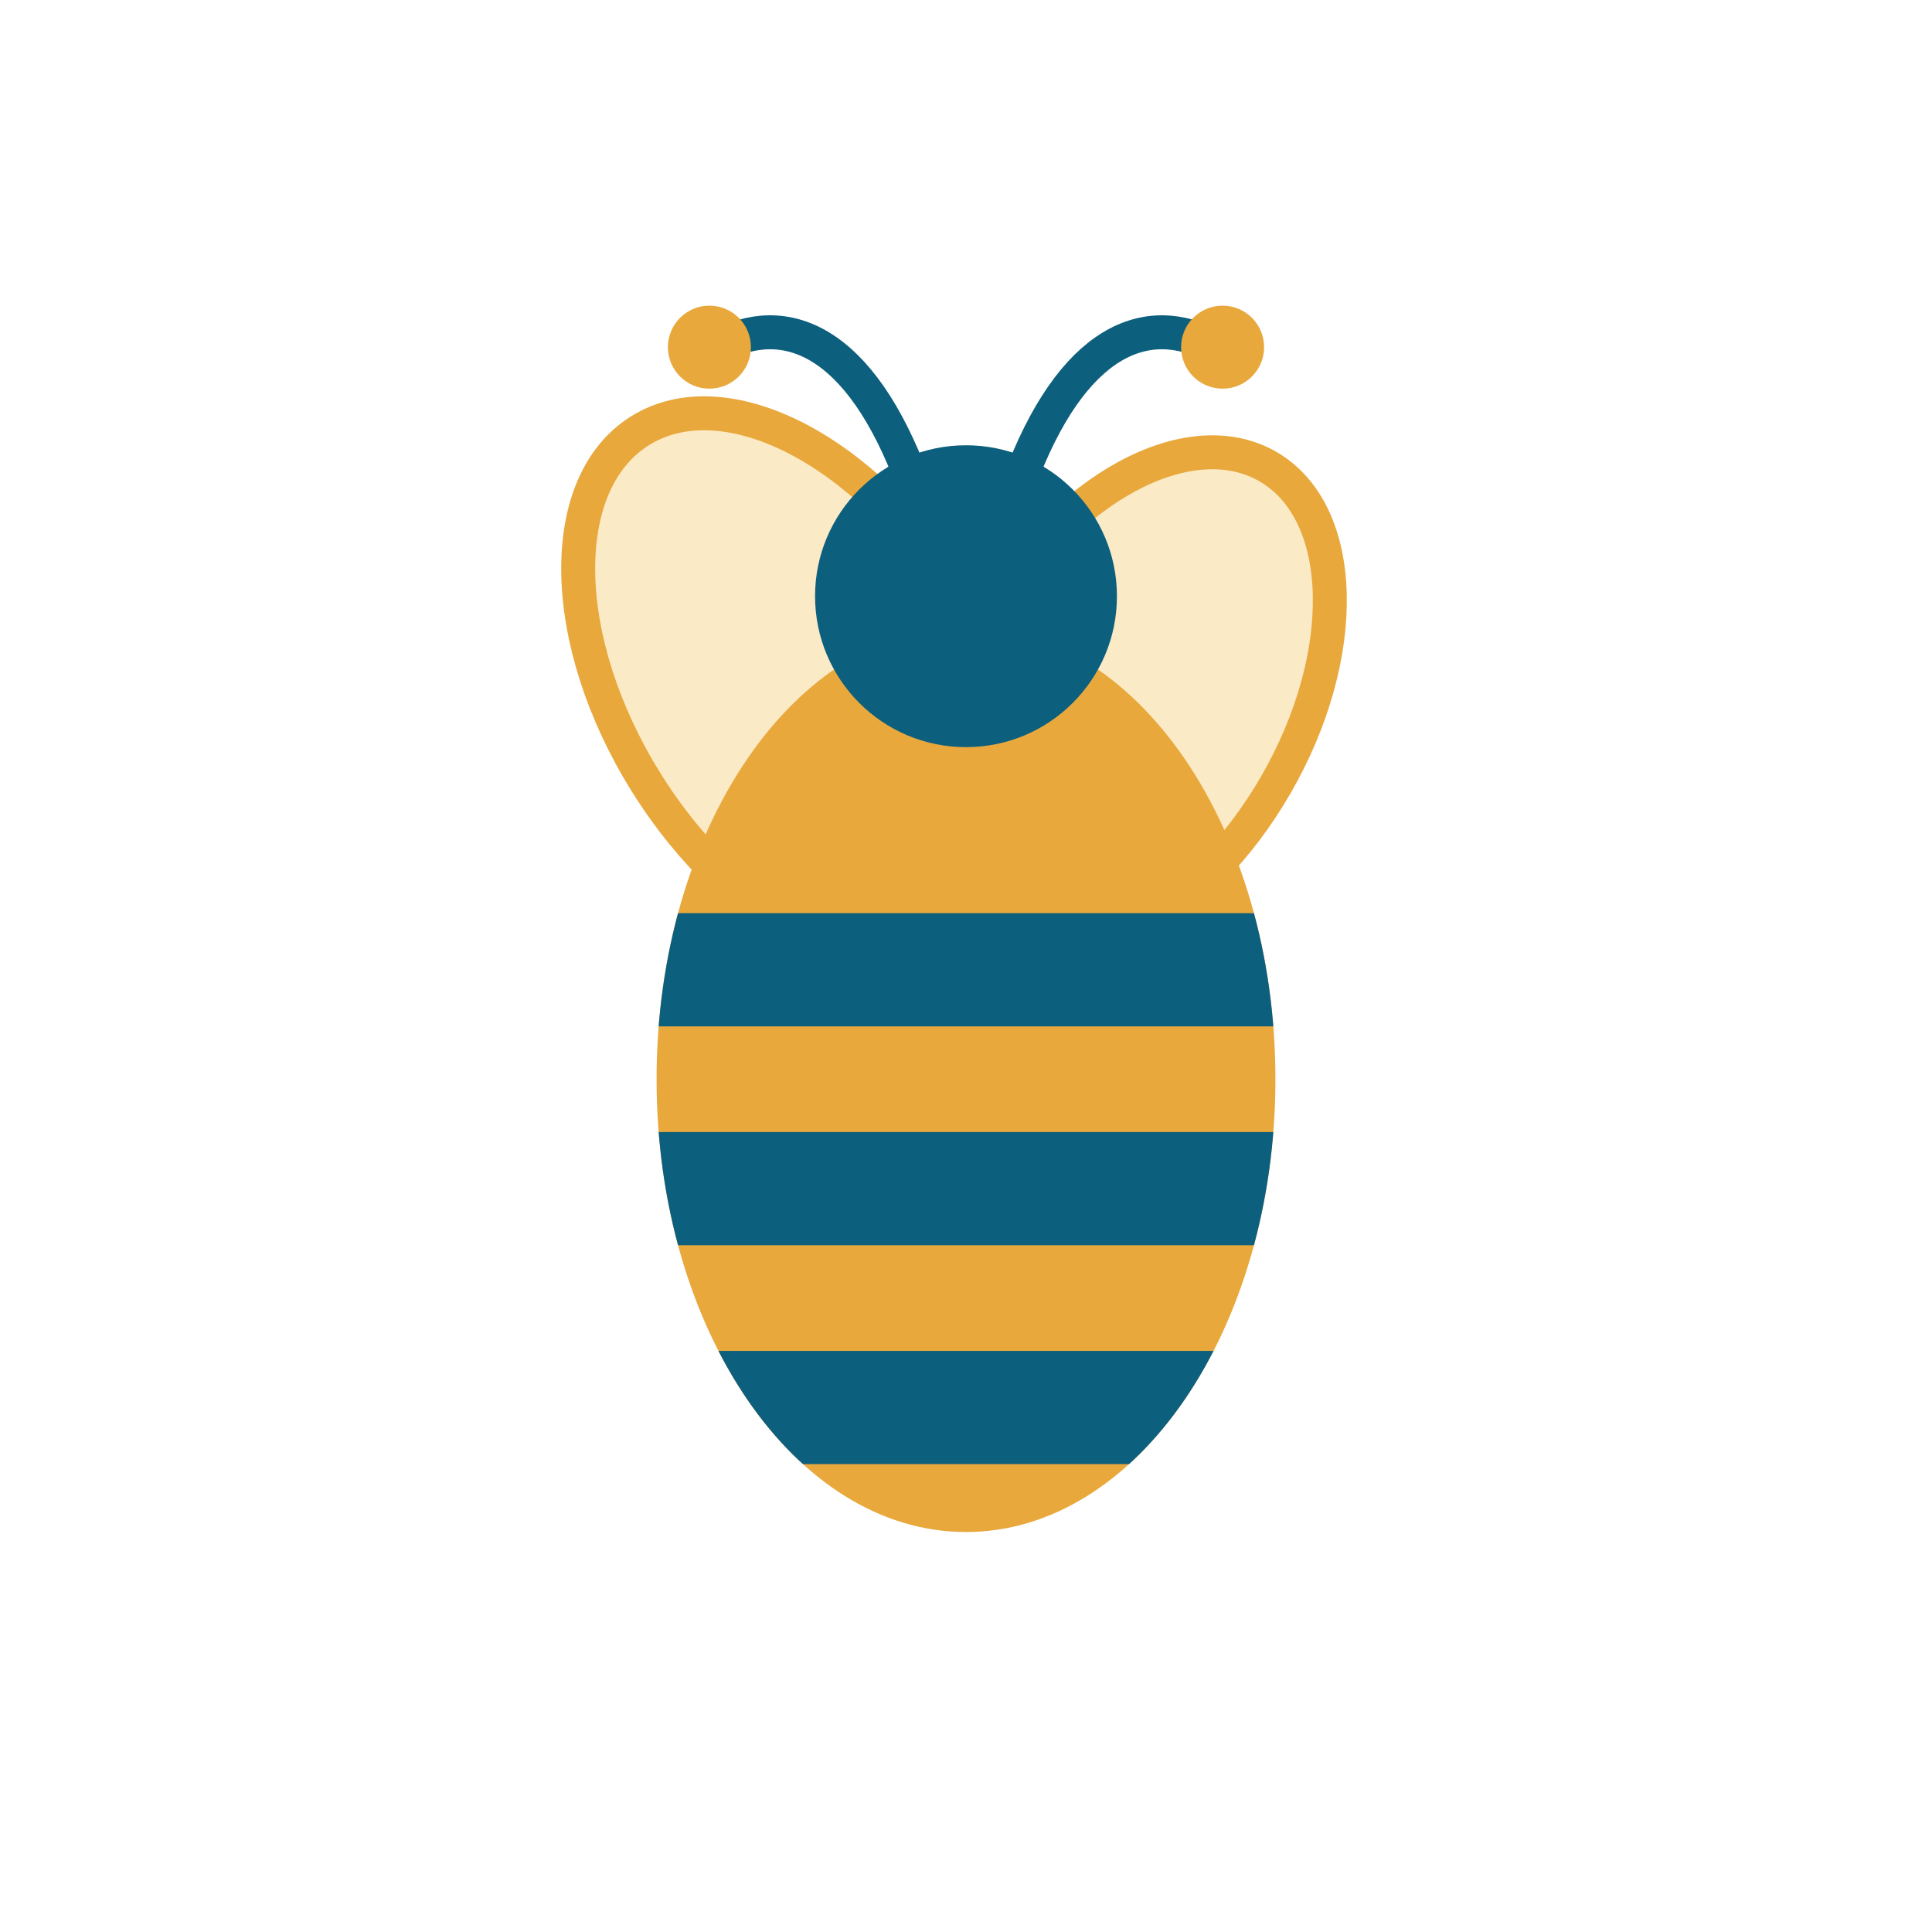
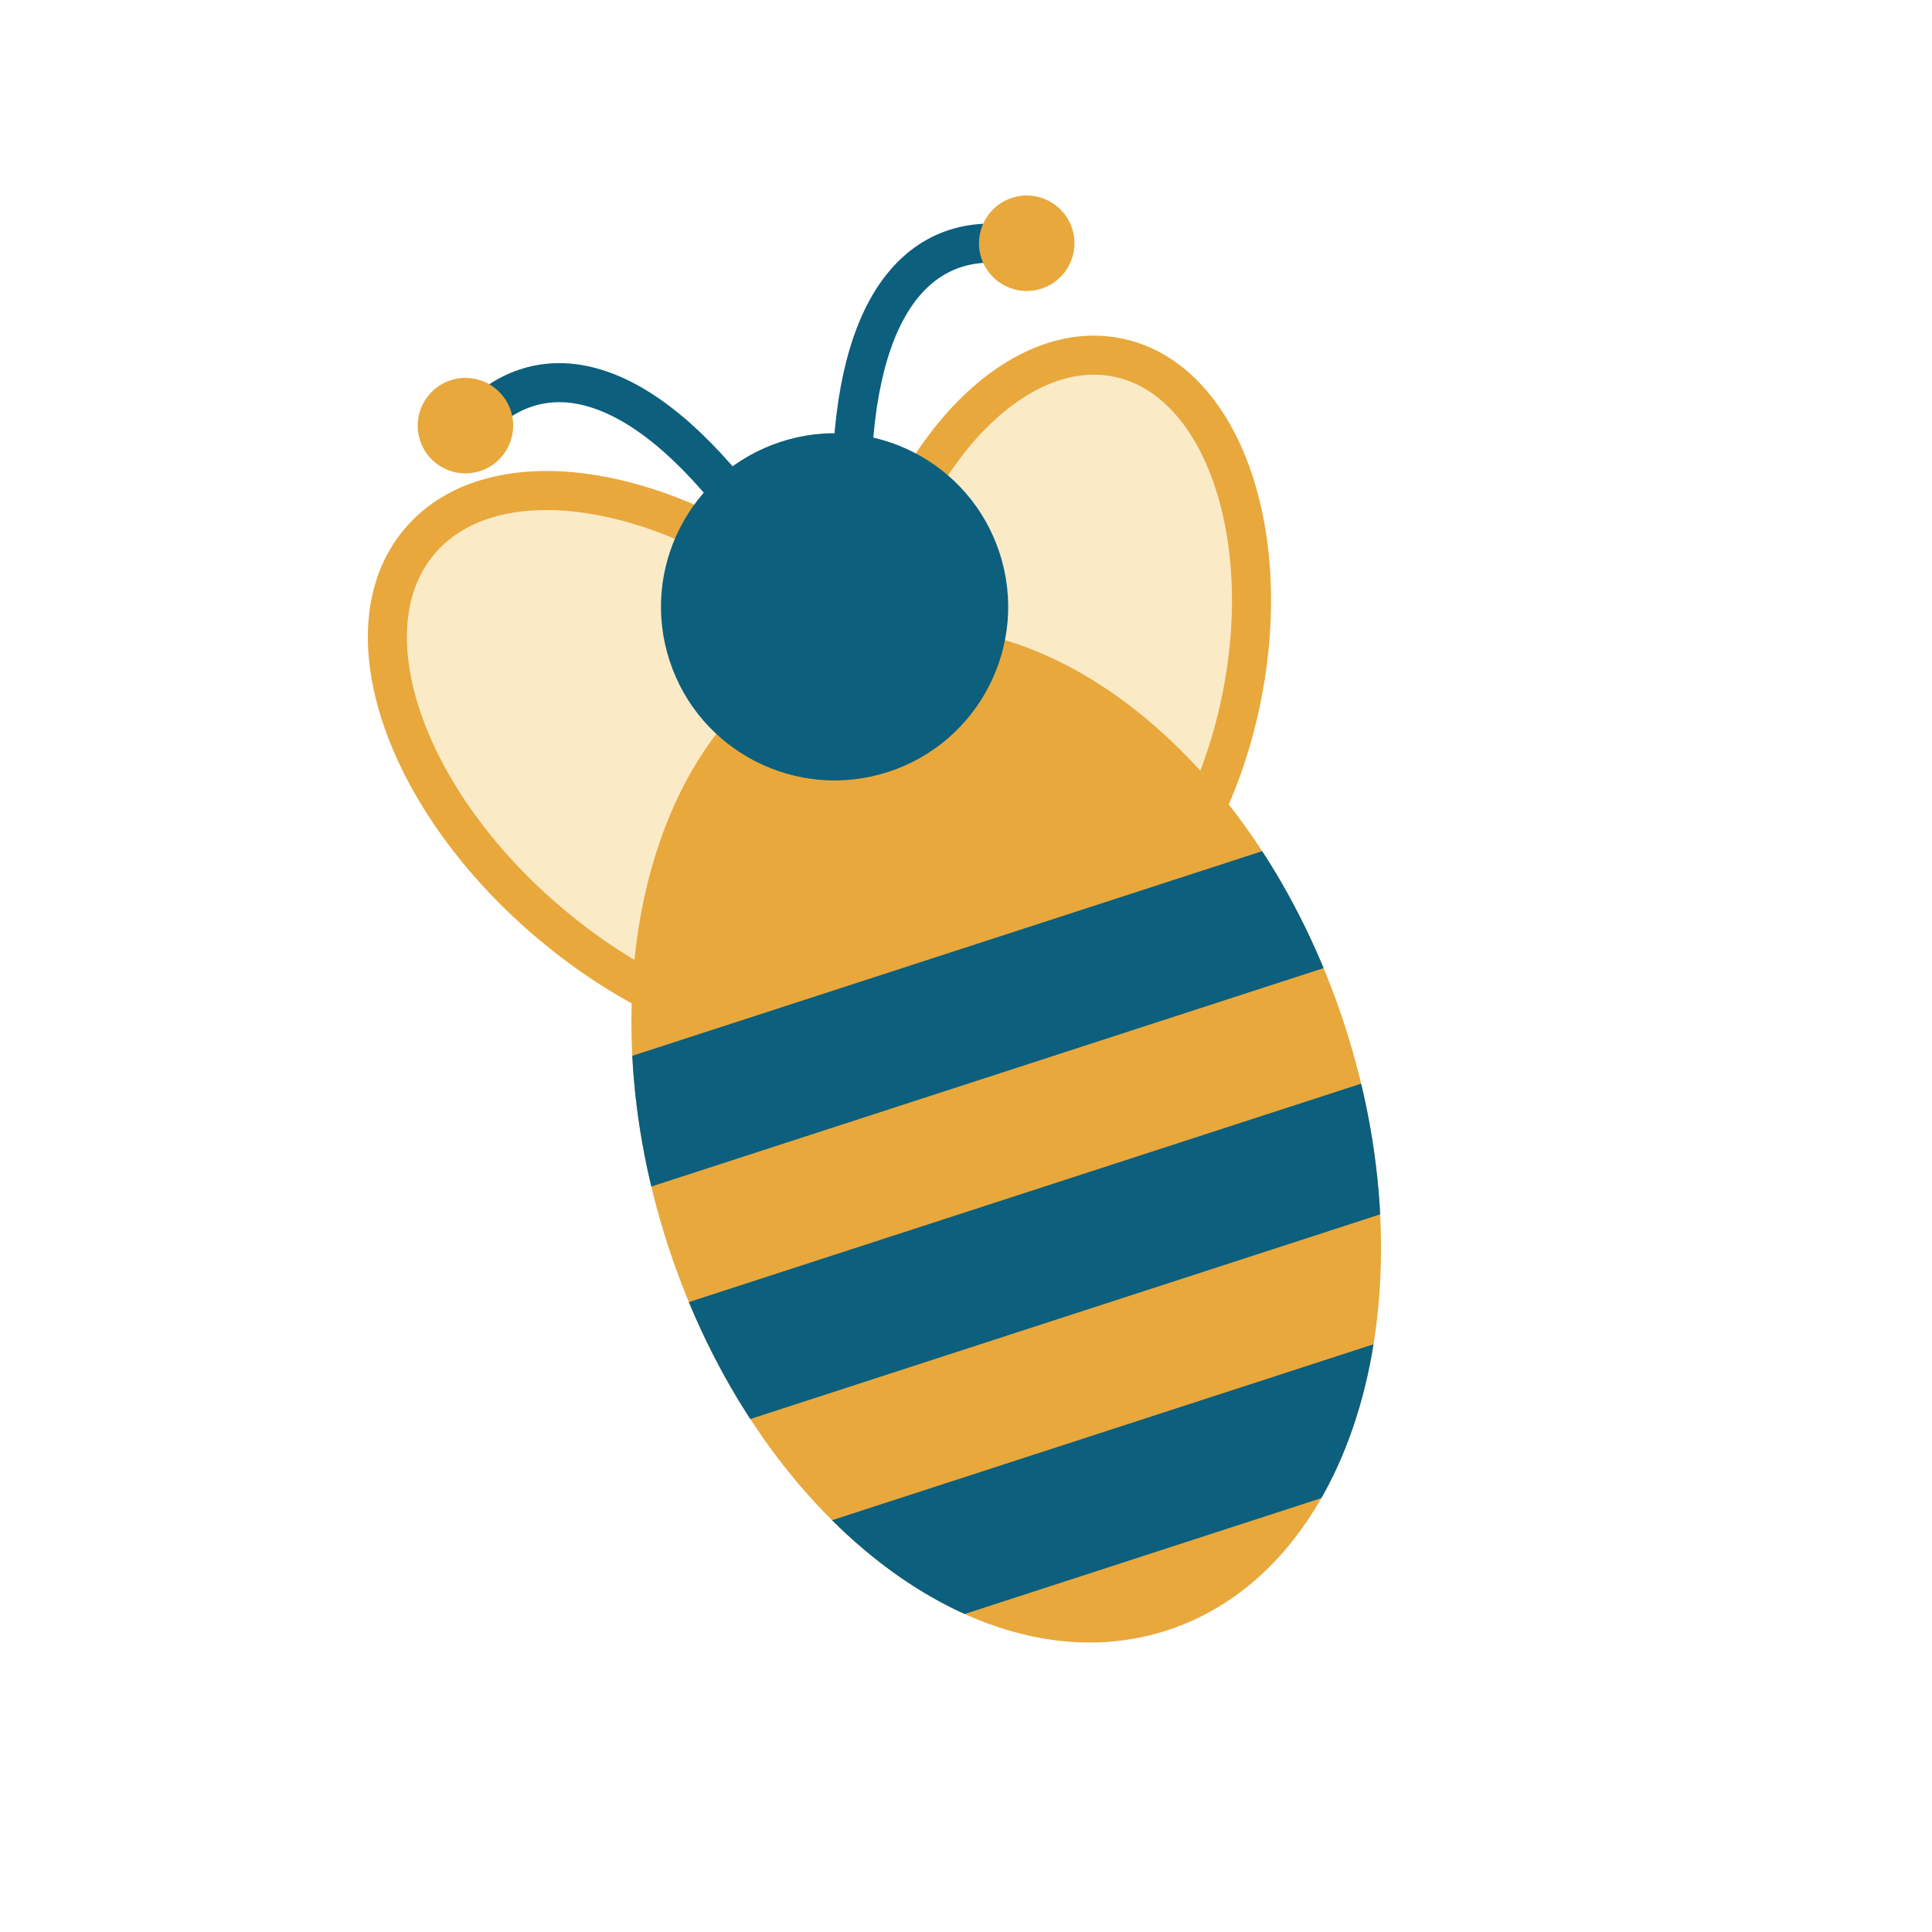
<svg xmlns="http://www.w3.org/2000/svg" viewBox="0 0 512 512">
-   <defs>
-     <clipPath id="bodyI">
-       <ellipse cx="256" cy="286" rx="82" ry="120" />
-     </clipPath>
-   </defs>
-   <ellipse cx="212" cy="182" rx="48" ry="80" fill="#FBEAC6" stroke="#E8A83C" stroke-width="9" transform="rotate(-32 212 182)" />
-   <ellipse cx="300" cy="186" rx="44" ry="72" fill="#FBEAC6" stroke="#E8A83C" stroke-width="9" transform="rotate(30 300 186)" />
-   <ellipse cx="256" cy="286" rx="82" ry="120" fill="#E8A83C" />
-   <g clip-path="url(#bodyI)" fill="#0C5F7D">
-     <rect x="160" y="242" width="192" height="30" />
-     <rect x="160" y="300" width="192" height="30" />
-     <rect x="160" y="358" width="192" height="30" />
+   <g transform="translate(256 268) rotate(-18) scale(1.15)">
+     <defs>
+       <clipPath id="beeBody">
+         <ellipse cx="0" cy="30" rx="82" ry="120" />
+       </clipPath>
+     </defs>
+     <g id="bee">
+       <ellipse cx="-44" cy="-74" rx="48" ry="80" fill="#FBEAC6" stroke="#E8A83C" stroke-width="9" transform="rotate(-32 -44 -74)" />
+       <ellipse cx="44" cy="-70" rx="44" ry="72" fill="#FBEAC6" stroke="#E8A83C" stroke-width="9" transform="rotate(30 44 -70)" />
+       <ellipse cx="0" cy="30" rx="82" ry="120" fill="#E8A83C" />
+       <g clip-path="url(#beeBody)" fill="#0C5F7D">
+         <rect x="-96" y="-14" width="192" height="30" />
+         <rect x="-96" y="44" width="192" height="30" />
+         <rect x="-96" y="102" width="192" height="30" />
+       </g>
+       <circle cx="0" cy="-98" r="40" fill="#0C5F7D" />
+       <path d="M-14 -128 C -28 -166, -48 -174, -66 -164" fill="none" stroke="#0C5F7D" stroke-width="9" stroke-linecap="round" />
+       <path d="M14 -128 C 28 -166, 48 -174, 66 -164" fill="none" stroke="#0C5F7D" stroke-width="9" stroke-linecap="round" />
+       <circle cx="-68" cy="-164" r="11" fill="#E8A83C" />
+       <circle cx="68" cy="-164" r="11" fill="#E8A83C" />
+     </g>
  </g>
-   <circle cx="256" cy="158" r="40" fill="#0C5F7D" />
-   <path d="M242 128 C 228 90, 208 82, 190 92" fill="none" stroke="#0C5F7D" stroke-width="9" stroke-linecap="round" />
-   <path d="M270 128 C 284 90, 304 82, 322 92" fill="none" stroke="#0C5F7D" stroke-width="9" stroke-linecap="round" />
-   <circle cx="188" cy="92" r="11" fill="#E8A83C" />
-   <circle cx="324" cy="92" r="11" fill="#E8A83C" />
</svg>
